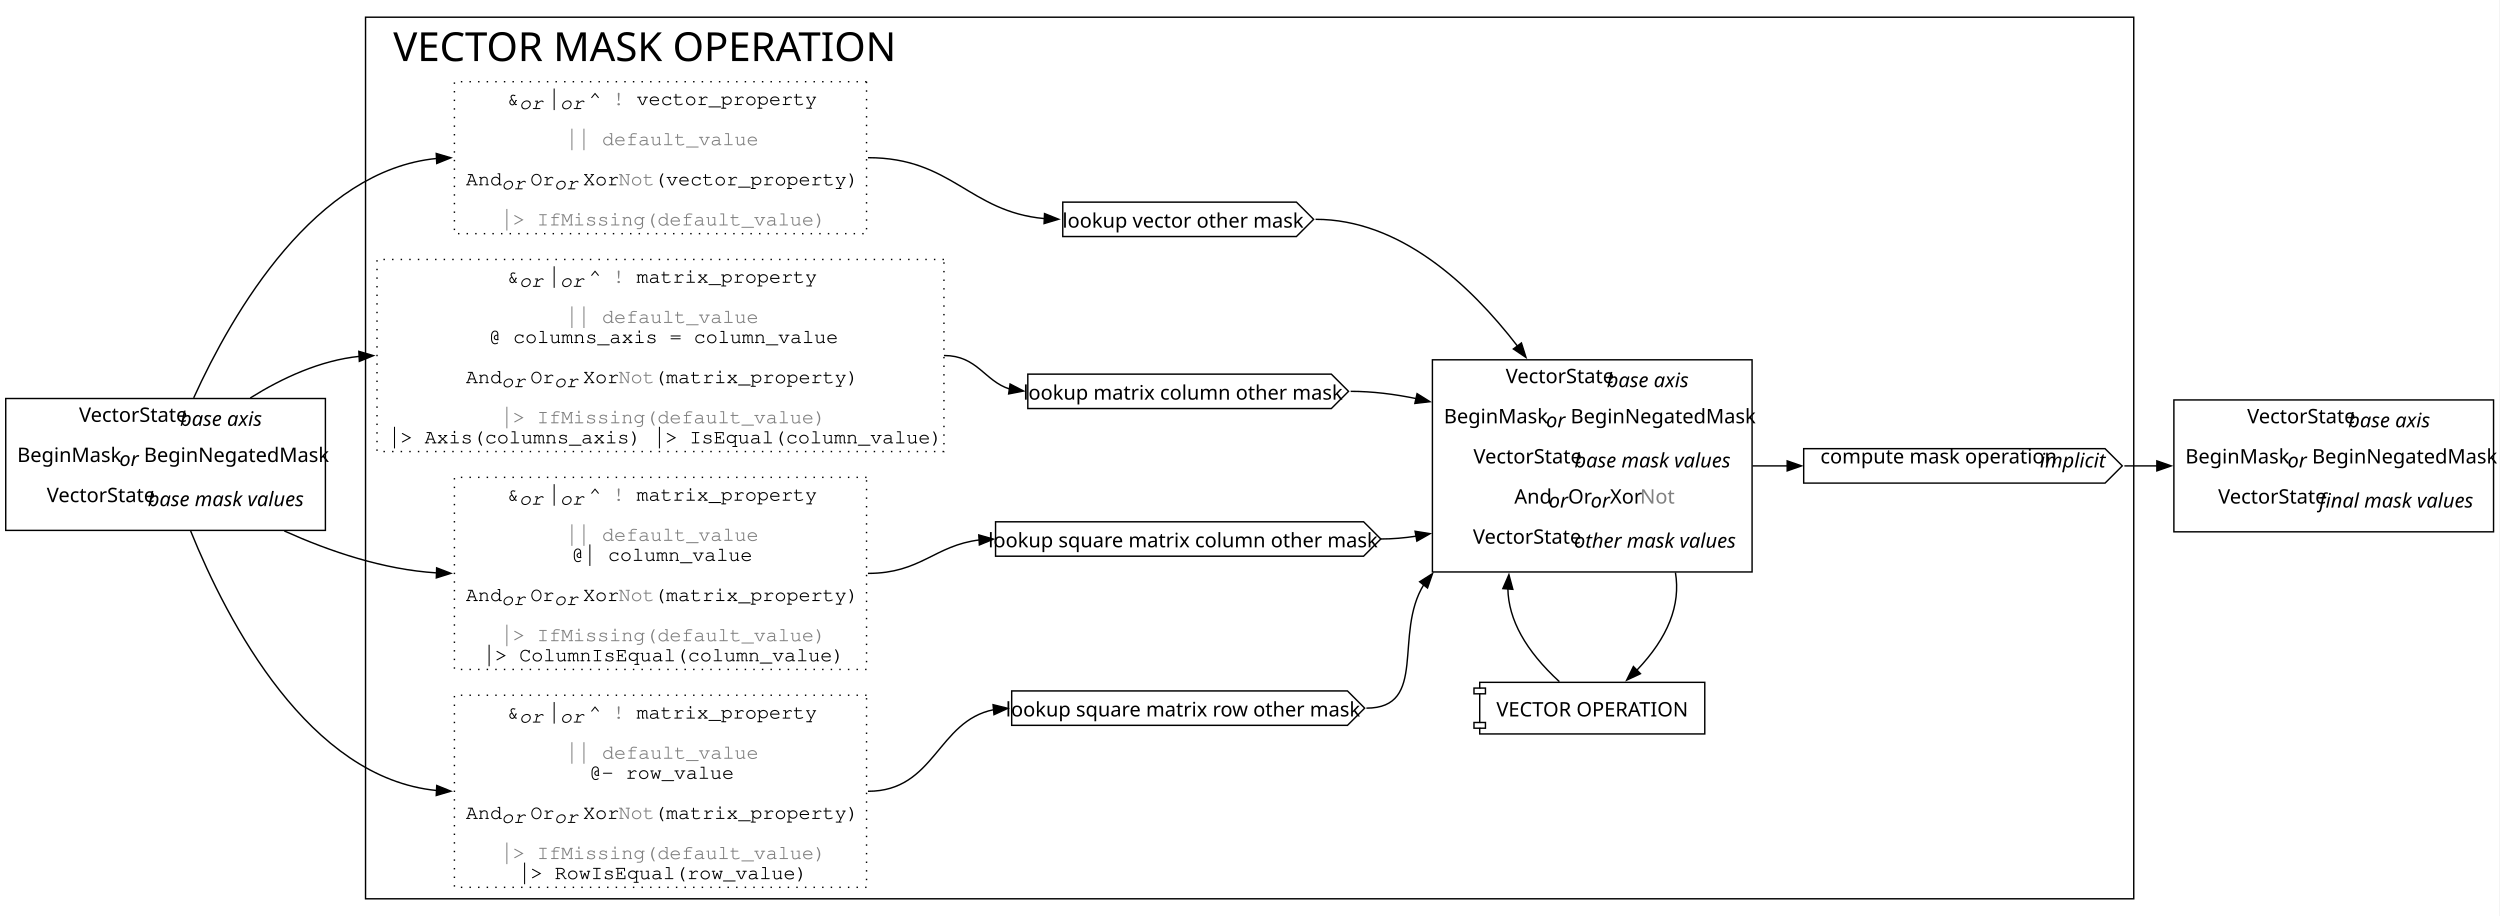
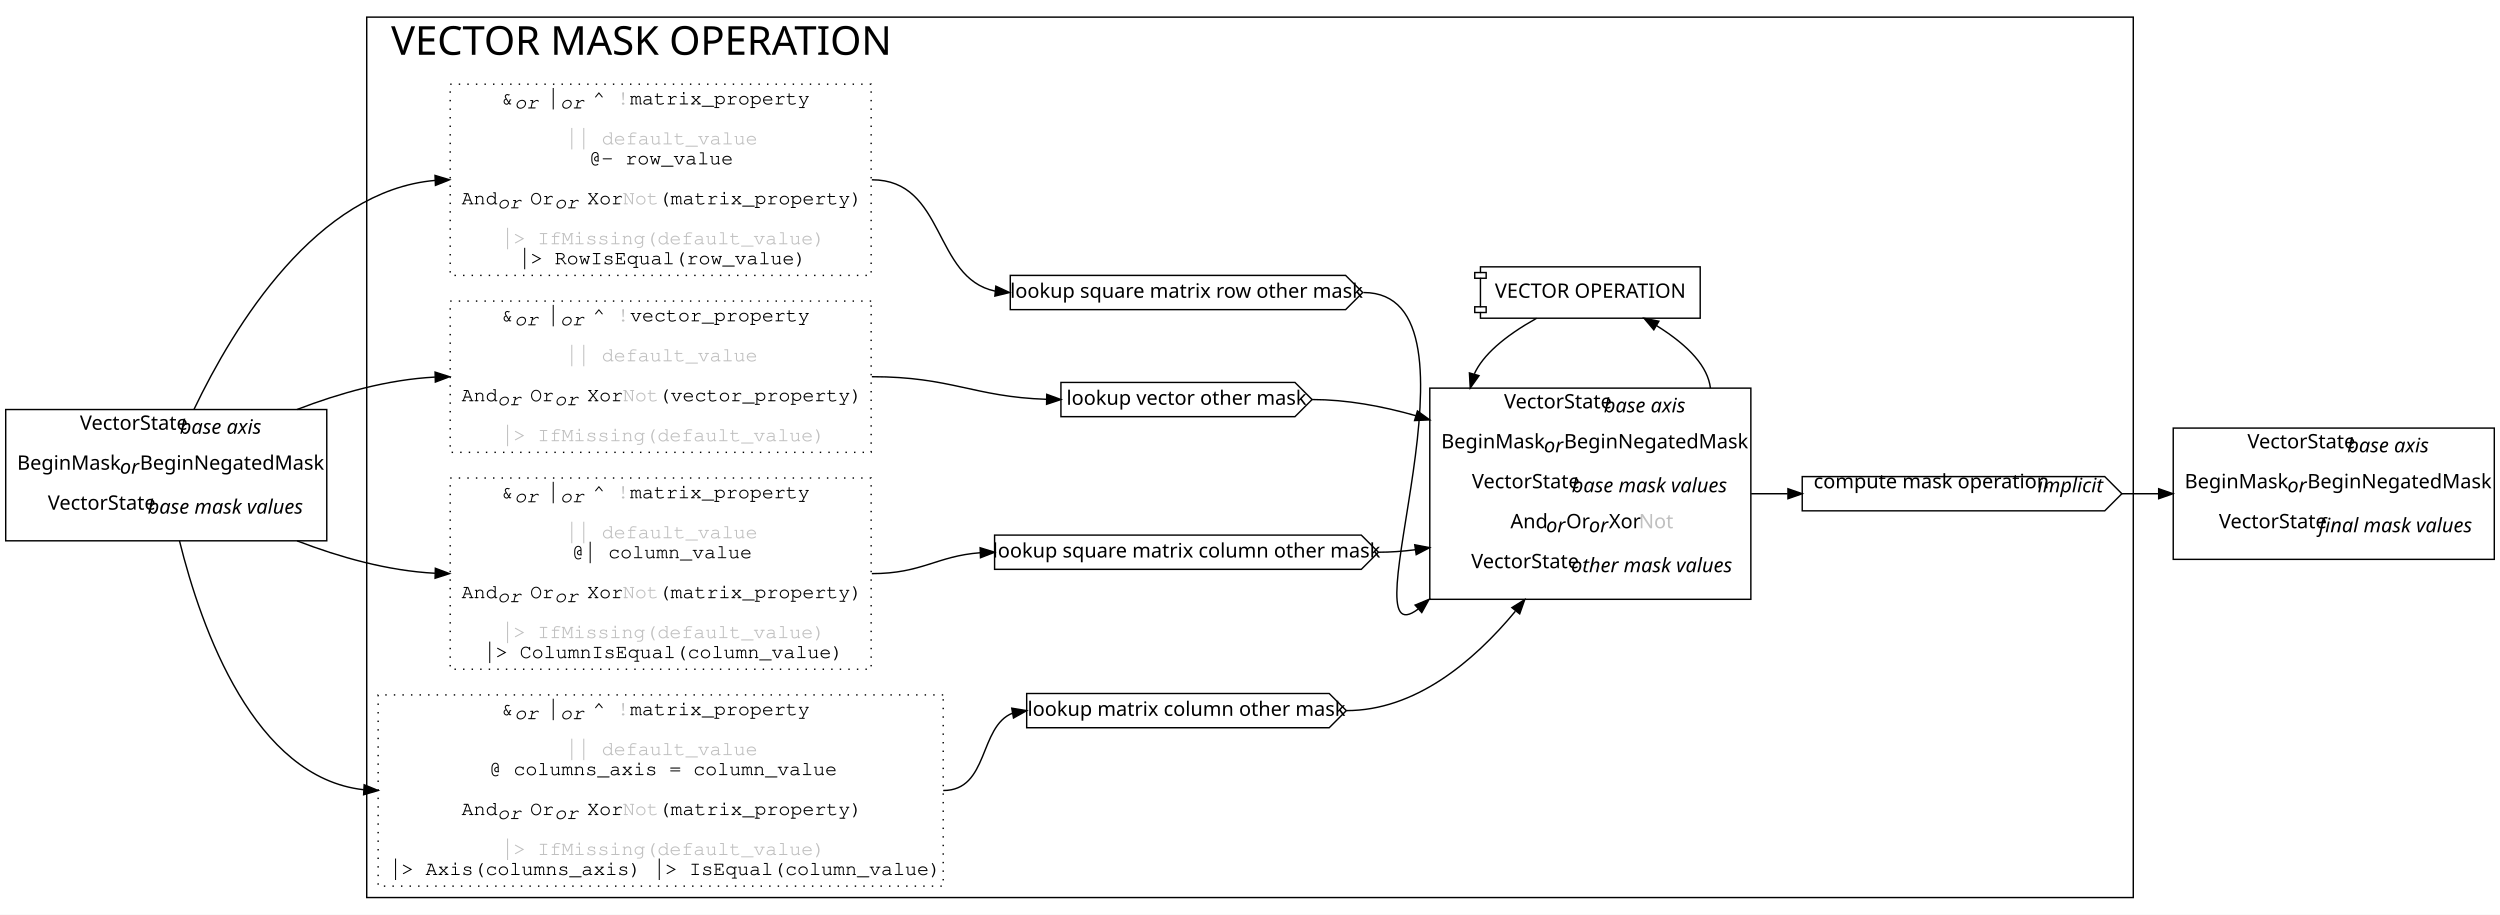
- <svg xmlns="http://www.w3.org/2000/svg" xmlns:xlink="http://www.w3.org/1999/xlink" width="1744pt" height="639pt" viewBox="0.00 0.00 1744.00 639.00">
-   <g id="graph0" class="graph" transform="scale(1 1) rotate(0) translate(4 635)">
-     <polygon fill="white" stroke="none" points="-4,4 -4,-635 1739.5,-635 1739.5,4 -4,4" />
+ <svg xmlns="http://www.w3.org/2000/svg" xmlns:xlink="http://www.w3.org/1999/xlink" width="1752pt" height="641pt" viewBox="0.00 0.00 1752.00 641.00">
+   <g id="graph0" class="graph" transform="scale(1 1) rotate(0) translate(4 637)">
+     <polygon fill="#ffffff" stroke="transparent" points="-4,4 -4,-637 1748,-637 1748,4 -4,4" />
    <g id="clust1" class="cluster">
-       <polygon fill="none" stroke="black" points="251,-8 251,-623 1484.5,-623 1484.5,-8 251,-8" />
-       <text xml:space="preserve" text-anchor="middle" x="445.75" y="-592.4" font-family="Sans-Serif" font-size="28.00">VECTOR MASK OPERATION</text>
+       <polygon fill="none" stroke="#000000" points="253,-8 253,-625 1491,-625 1491,-8 253,-8" />
+       <text text-anchor="middle" x="445.5" y="-598.6" font-family="Sans-Serif" font-size="28.00" fill="#000000">VECTOR MASK OPERATION</text>
    </g>
    <g id="node1" class="node">
-       <polygon fill="none" stroke="black" points="223,-357 0,-357 0,-265 223,-265 223,-357" />
-       <text xml:space="preserve" text-anchor="start" x="51.12" y="-340.7" font-family="Sans-Serif" font-size="14.00">VectorState</text>
-       <text xml:space="preserve" text-anchor="start" x="121.62" y="-340.7" font-family="Sans-Serif" font-style="italic" baseline-shift="sub" font-size="14.00">base axis</text>
-       <text xml:space="preserve" text-anchor="start" x="109.62" y="-326.7" font-family="Sans-Serif" font-size="14.00"> </text>
-       <text xml:space="preserve" text-anchor="start" x="8" y="-312.7" font-family="Sans-Serif" font-size="14.00">BeginMask </text>
-       <text xml:space="preserve" text-anchor="start" x="79.25" y="-312.7" font-family="Sans-Serif" font-style="italic" baseline-shift="sub" font-size="14.00">or </text>
-       <text xml:space="preserve" text-anchor="start" x="92.75" y="-312.7" font-family="Sans-Serif" font-size="14.00"> BeginNegatedMask</text>
-       <text xml:space="preserve" text-anchor="start" x="109.62" y="-298.7" font-family="Sans-Serif" font-size="14.00"> </text>
-       <text xml:space="preserve" text-anchor="start" x="28.62" y="-284.7" font-family="Sans-Serif" font-size="14.00">VectorState</text>
-       <text xml:space="preserve" text-anchor="start" x="99.12" y="-284.7" font-family="Sans-Serif" font-style="italic" baseline-shift="sub" font-size="14.00">base mask values</text>
-       <text xml:space="preserve" text-anchor="start" x="109.62" y="-270.7" font-family="Sans-Serif" font-size="14.00"> </text>
+       <polygon fill="none" stroke="#000000" points="225,-350 0,-350 0,-258 225,-258 225,-350" />
+       <text text-anchor="start" x="52" y="-335.8" font-family="Sans-Serif" font-size="14.00" fill="#000000">VectorState</text>
+       <text text-anchor="start" x="122" y="-335.8" font-family="Sans-Serif" font-style="italic" baseline-shift="sub" font-size="14.00" fill="#000000">base axis</text>
+       <text text-anchor="start" x="110.5" y="-321.8" font-family="Sans-Serif" font-size="14.00" fill="#000000"> </text>
+       <text text-anchor="start" x="8" y="-307.8" font-family="Sans-Serif" font-size="14.00" fill="#000000">BeginMask </text>
+       <text text-anchor="start" x="80" y="-307.8" font-family="Sans-Serif" font-style="italic" baseline-shift="sub" font-size="14.00" fill="#000000">or </text>
+       <text text-anchor="start" x="94" y="-307.8" font-family="Sans-Serif" font-size="14.00" fill="#000000"> BeginNegatedMask</text>
+       <text text-anchor="start" x="110.5" y="-293.8" font-family="Sans-Serif" font-size="14.00" fill="#000000"> </text>
+       <text text-anchor="start" x="29.5" y="-279.8" font-family="Sans-Serif" font-size="14.00" fill="#000000">VectorState</text>
+       <text text-anchor="start" x="99.5" y="-279.8" font-family="Sans-Serif" font-style="italic" baseline-shift="sub" font-size="14.00" fill="#000000">base mask values</text>
+       <text text-anchor="start" x="110.5" y="-265.8" font-family="Sans-Serif" font-size="14.00" fill="#000000"> </text>
    </g>
    <g id="node4" class="node">
-       <polygon fill="none" stroke="black" stroke-dasharray="1,5" points="600.5,-150 313,-150 313,-16 600.5,-16 600.5,-150" />
-       <text xml:space="preserve" text-anchor="start" x="349.88" y="-133.7" font-family="Courier,monospace" font-size="14.00">&amp;</text>
-       <text xml:space="preserve" text-anchor="start" x="358.12" y="-133.7" font-family="Courier,monospace" font-style="italic" baseline-shift="sub" font-size="14.00">or </text>
-       <text xml:space="preserve" text-anchor="start" x="378.38" y="-133.7" font-family="Courier,monospace" font-size="14.00">|</text>
-       <text xml:space="preserve" text-anchor="start" x="386.62" y="-133.7" font-family="Courier,monospace" font-style="italic" baseline-shift="sub" font-size="14.00">or </text>
-       <text xml:space="preserve" text-anchor="start" x="406.88" y="-133.7" font-family="Courier,monospace" font-size="14.00">^ </text>
-       <text xml:space="preserve" text-anchor="start" x="423.38" y="-133.7" font-family="Courier,monospace" font-size="14.00" fill="gray">!</text>
-       <text xml:space="preserve" text-anchor="start" x="431.62" y="-133.7" font-family="Courier,monospace" font-size="14.00"> matrix_property</text>
-       <text xml:space="preserve" text-anchor="start" x="452.62" y="-119.7" font-family="Courier,monospace" font-size="14.00"> </text>
-       <text xml:space="preserve" text-anchor="start" x="390.75" y="-105.7" font-family="Courier,monospace" font-size="14.00" fill="gray">|| default_value</text>
-       <text xml:space="preserve" text-anchor="start" x="407.25" y="-91.7" font-family="Courier,monospace" font-size="14.00">@- row_value</text>
-       <text xml:space="preserve" text-anchor="start" x="452.62" y="-77.7" font-family="Courier,monospace" font-size="14.00"> </text>
-       <text xml:space="preserve" text-anchor="start" x="321" y="-63.7" font-family="Courier,monospace" font-size="14.00">And</text>
-       <text xml:space="preserve" text-anchor="start" x="345.75" y="-63.7" font-family="Courier,monospace" font-style="italic" baseline-shift="sub" font-size="14.00">or </text>
-       <text xml:space="preserve" text-anchor="start" x="366" y="-63.7" font-family="Courier,monospace" font-size="14.00">Or</text>
-       <text xml:space="preserve" text-anchor="start" x="382.5" y="-63.7" font-family="Courier,monospace" font-style="italic" baseline-shift="sub" font-size="14.00">or </text>
-       <text xml:space="preserve" text-anchor="start" x="402.75" y="-63.7" font-family="Courier,monospace" font-size="14.00">Xor</text>
-       <text xml:space="preserve" text-anchor="start" x="427.5" y="-63.7" font-family="Courier,monospace" font-size="14.00" fill="gray">Not</text>
-       <text xml:space="preserve" text-anchor="start" x="452.25" y="-63.7" font-family="Courier,monospace" font-size="14.00">(matrix_property)</text>
-       <text xml:space="preserve" text-anchor="start" x="452.62" y="-49.7" font-family="Courier,monospace" font-size="14.00"> </text>
-       <text xml:space="preserve" text-anchor="start" x="345.38" y="-35.7" font-family="Courier,monospace" font-size="14.00" fill="gray">|&gt; IfMissing(default_value)</text>
-       <text xml:space="preserve" text-anchor="start" x="357.75" y="-21.7" font-family="Courier,monospace" font-size="14.00">|&gt; RowIsEqual(row_value)</text>
+       <polygon fill="none" stroke="#000000" stroke-dasharray="1,5" points="606.5,-578 311.5,-578 311.5,-444 606.5,-444 606.5,-578" />
+       <text text-anchor="start" x="347.5" y="-563.8" font-family="Courier,monospace" font-size="14.00" fill="#000000">&amp;</text>
+       <text text-anchor="start" x="356.5" y="-563.8" font-family="Courier,monospace" font-style="italic" baseline-shift="sub" font-size="14.00" fill="#000000">or </text>
+       <text text-anchor="start" x="379.5" y="-563.8" font-family="Courier,monospace" font-size="14.00" fill="#000000">|</text>
+       <text text-anchor="start" x="388.5" y="-563.8" font-family="Courier,monospace" font-style="italic" baseline-shift="sub" font-size="14.00" fill="#000000">or </text>
+       <text text-anchor="start" x="411.5" y="-563.8" font-family="Courier,monospace" font-size="14.00" fill="#000000">^ </text>
+       <text text-anchor="start" x="428.5" y="-563.8" font-family="Courier,monospace" font-size="14.00" fill="#c0c0c0">!</text>
+       <text text-anchor="start" x="437.5" y="-563.8" font-family="Courier,monospace" font-size="14.00" fill="#000000"> matrix_property</text>
+       <text text-anchor="start" x="454.5" y="-549.8" font-family="Courier,monospace" font-size="14.00" fill="#000000"> </text>
+       <text text-anchor="start" x="392.5" y="-535.8" font-family="Courier,monospace" font-size="14.00" fill="#c0c0c0">|| default_value</text>
+       <text text-anchor="start" x="409" y="-521.8" font-family="Courier,monospace" font-size="14.00" fill="#000000">@- row_value</text>
+       <text text-anchor="start" x="454.5" y="-507.8" font-family="Courier,monospace" font-size="14.00" fill="#000000"> </text>
+       <text text-anchor="start" x="319.5" y="-493.8" font-family="Courier,monospace" font-size="14.00" fill="#000000">And</text>
+       <text text-anchor="start" x="344.5" y="-493.8" font-family="Courier,monospace" font-style="italic" baseline-shift="sub" font-size="14.00" fill="#000000">or </text>
+       <text text-anchor="start" x="367.5" y="-493.8" font-family="Courier,monospace" font-size="14.00" fill="#000000">Or</text>
+       <text text-anchor="start" x="384.5" y="-493.8" font-family="Courier,monospace" font-style="italic" baseline-shift="sub" font-size="14.00" fill="#000000">or </text>
+       <text text-anchor="start" x="407.5" y="-493.8" font-family="Courier,monospace" font-size="14.00" fill="#000000">Xor</text>
+       <text text-anchor="start" x="432.5" y="-493.8" font-family="Courier,monospace" font-size="14.00" fill="#c0c0c0">Not</text>
+       <text text-anchor="start" x="457.5" y="-493.8" font-family="Courier,monospace" font-size="14.00" fill="#000000">(matrix_property)</text>
+       <text text-anchor="start" x="454.5" y="-479.8" font-family="Courier,monospace" font-size="14.00" fill="#000000"> </text>
+       <text text-anchor="start" x="347.5" y="-465.8" font-family="Courier,monospace" font-size="14.00" fill="#c0c0c0">|&gt; IfMissing(default_value)</text>
+       <text text-anchor="start" x="359.5" y="-451.8" font-family="Courier,monospace" font-size="14.00" fill="#000000">|&gt; RowIsEqual(row_value)</text>
    </g>
    <g id="edge13" class="edge">
-       <path fill="none" stroke="black" d="M128.99,-264.59C154.91,-200.59 211.62,-92.13 300.69,-83.54" />
-       <polygon fill="black" stroke="black" points="300.67,-87.05 310.49,-83.07 300.33,-80.06 300.67,-87.05" />
+       <path fill="none" stroke="#000000" d="M131.994,-350.197C160.086,-408.881 217.874,-503.455 301.007,-510.573" />
+       <polygon fill="#000000" stroke="#000000" points="300.86,-514.07 311,-511 301.158,-507.077 300.86,-514.07" />
    </g>
    <g id="node6" class="node">
-       <polygon fill="none" stroke="black" stroke-dasharray="1,5" points="600.5,-302 313,-302 313,-168 600.5,-168 600.5,-302" />
-       <text xml:space="preserve" text-anchor="start" x="349.88" y="-285.7" font-family="Courier,monospace" font-size="14.00">&amp;</text>
-       <text xml:space="preserve" text-anchor="start" x="358.12" y="-285.7" font-family="Courier,monospace" font-style="italic" baseline-shift="sub" font-size="14.00">or </text>
-       <text xml:space="preserve" text-anchor="start" x="378.38" y="-285.7" font-family="Courier,monospace" font-size="14.00">|</text>
-       <text xml:space="preserve" text-anchor="start" x="386.62" y="-285.7" font-family="Courier,monospace" font-style="italic" baseline-shift="sub" font-size="14.00">or </text>
-       <text xml:space="preserve" text-anchor="start" x="406.88" y="-285.7" font-family="Courier,monospace" font-size="14.00">^ </text>
-       <text xml:space="preserve" text-anchor="start" x="423.38" y="-285.7" font-family="Courier,monospace" font-size="14.00" fill="gray">!</text>
-       <text xml:space="preserve" text-anchor="start" x="431.62" y="-285.7" font-family="Courier,monospace" font-size="14.00"> matrix_property</text>
-       <text xml:space="preserve" text-anchor="start" x="452.62" y="-271.7" font-family="Courier,monospace" font-size="14.00"> </text>
-       <text xml:space="preserve" text-anchor="start" x="390.75" y="-257.7" font-family="Courier,monospace" font-size="14.00" fill="gray">|| default_value</text>
-       <text xml:space="preserve" text-anchor="start" x="394.88" y="-243.7" font-family="Courier,monospace" font-size="14.00">@| column_value</text>
-       <text xml:space="preserve" text-anchor="start" x="452.62" y="-229.7" font-family="Courier,monospace" font-size="14.00"> </text>
-       <text xml:space="preserve" text-anchor="start" x="321" y="-215.7" font-family="Courier,monospace" font-size="14.00">And</text>
-       <text xml:space="preserve" text-anchor="start" x="345.75" y="-215.7" font-family="Courier,monospace" font-style="italic" baseline-shift="sub" font-size="14.00">or </text>
-       <text xml:space="preserve" text-anchor="start" x="366" y="-215.7" font-family="Courier,monospace" font-size="14.00">Or</text>
-       <text xml:space="preserve" text-anchor="start" x="382.5" y="-215.7" font-family="Courier,monospace" font-style="italic" baseline-shift="sub" font-size="14.00">or </text>
-       <text xml:space="preserve" text-anchor="start" x="402.75" y="-215.7" font-family="Courier,monospace" font-size="14.00">Xor</text>
-       <text xml:space="preserve" text-anchor="start" x="427.5" y="-215.7" font-family="Courier,monospace" font-size="14.00" fill="gray">Not</text>
-       <text xml:space="preserve" text-anchor="start" x="452.25" y="-215.7" font-family="Courier,monospace" font-size="14.00">(matrix_property)</text>
-       <text xml:space="preserve" text-anchor="start" x="452.62" y="-201.7" font-family="Courier,monospace" font-size="14.00"> </text>
-       <text xml:space="preserve" text-anchor="start" x="345.38" y="-187.7" font-family="Courier,monospace" font-size="14.00" fill="gray">|&gt; IfMissing(default_value)</text>
-       <text xml:space="preserve" text-anchor="start" x="333" y="-173.7" font-family="Courier,monospace" font-size="14.00">|&gt; ColumnIsEqual(column_value)</text>
+       <polygon fill="none" stroke="#000000" stroke-dasharray="1,5" points="606.5,-302 311.5,-302 311.5,-168 606.5,-168 606.5,-302" />
+       <text text-anchor="start" x="347.5" y="-287.8" font-family="Courier,monospace" font-size="14.00" fill="#000000">&amp;</text>
+       <text text-anchor="start" x="356.5" y="-287.8" font-family="Courier,monospace" font-style="italic" baseline-shift="sub" font-size="14.00" fill="#000000">or </text>
+       <text text-anchor="start" x="379.5" y="-287.8" font-family="Courier,monospace" font-size="14.00" fill="#000000">|</text>
+       <text text-anchor="start" x="388.5" y="-287.8" font-family="Courier,monospace" font-style="italic" baseline-shift="sub" font-size="14.00" fill="#000000">or </text>
+       <text text-anchor="start" x="411.5" y="-287.8" font-family="Courier,monospace" font-size="14.00" fill="#000000">^ </text>
+       <text text-anchor="start" x="428.5" y="-287.8" font-family="Courier,monospace" font-size="14.00" fill="#c0c0c0">!</text>
+       <text text-anchor="start" x="437.5" y="-287.8" font-family="Courier,monospace" font-size="14.00" fill="#000000"> matrix_property</text>
+       <text text-anchor="start" x="454.5" y="-273.8" font-family="Courier,monospace" font-size="14.00" fill="#000000"> </text>
+       <text text-anchor="start" x="392.5" y="-259.8" font-family="Courier,monospace" font-size="14.00" fill="#c0c0c0">|| default_value</text>
+       <text text-anchor="start" x="397" y="-245.8" font-family="Courier,monospace" font-size="14.00" fill="#000000">@| column_value</text>
+       <text text-anchor="start" x="454.5" y="-231.8" font-family="Courier,monospace" font-size="14.00" fill="#000000"> </text>
+       <text text-anchor="start" x="319.5" y="-217.8" font-family="Courier,monospace" font-size="14.00" fill="#000000">And</text>
+       <text text-anchor="start" x="344.5" y="-217.8" font-family="Courier,monospace" font-style="italic" baseline-shift="sub" font-size="14.00" fill="#000000">or </text>
+       <text text-anchor="start" x="367.5" y="-217.8" font-family="Courier,monospace" font-size="14.00" fill="#000000">Or</text>
+       <text text-anchor="start" x="384.5" y="-217.8" font-family="Courier,monospace" font-style="italic" baseline-shift="sub" font-size="14.00" fill="#000000">or </text>
+       <text text-anchor="start" x="407.5" y="-217.8" font-family="Courier,monospace" font-size="14.00" fill="#000000">Xor</text>
+       <text text-anchor="start" x="432.5" y="-217.8" font-family="Courier,monospace" font-size="14.00" fill="#c0c0c0">Not</text>
+       <text text-anchor="start" x="457.5" y="-217.8" font-family="Courier,monospace" font-size="14.00" fill="#000000">(matrix_property)</text>
+       <text text-anchor="start" x="454.5" y="-203.8" font-family="Courier,monospace" font-size="14.00" fill="#000000"> </text>
+       <text text-anchor="start" x="347.5" y="-189.8" font-family="Courier,monospace" font-size="14.00" fill="#c0c0c0">|&gt; IfMissing(default_value)</text>
+       <text text-anchor="start" x="335" y="-175.8" font-family="Courier,monospace" font-size="14.00" fill="#000000">|&gt; ColumnIsEqual(column_value)</text>
    </g>
    <g id="edge14" class="edge">
-       <path fill="none" stroke="black" d="M194.33,-264.6C226.15,-250.26 263.76,-237.6 300.6,-235.35" />
-       <polygon fill="black" stroke="black" points="300.6,-238.86 310.49,-235.05 300.38,-231.86 300.6,-238.86" />
+       <path fill="none" stroke="#000000" d="M204.147,-257.976C233.93,-246.506 267.824,-236.955 300.801,-235.266" />
+       <polygon fill="#000000" stroke="#000000" points="301.094,-238.759 311,-235 300.912,-231.762 301.094,-238.759" />
    </g>
    <g id="node8" class="node">
-       <polygon fill="none" stroke="black" stroke-dasharray="1,5" points="654.5,-454 259,-454 259,-320 654.5,-320 654.5,-454" />
-       <text xml:space="preserve" text-anchor="start" x="349.88" y="-437.7" font-family="Courier,monospace" font-size="14.00">&amp;</text>
-       <text xml:space="preserve" text-anchor="start" x="358.12" y="-437.7" font-family="Courier,monospace" font-style="italic" baseline-shift="sub" font-size="14.00">or </text>
-       <text xml:space="preserve" text-anchor="start" x="378.38" y="-437.7" font-family="Courier,monospace" font-size="14.00">|</text>
-       <text xml:space="preserve" text-anchor="start" x="386.62" y="-437.7" font-family="Courier,monospace" font-style="italic" baseline-shift="sub" font-size="14.00">or </text>
-       <text xml:space="preserve" text-anchor="start" x="406.88" y="-437.7" font-family="Courier,monospace" font-size="14.00">^ </text>
-       <text xml:space="preserve" text-anchor="start" x="423.38" y="-437.7" font-family="Courier,monospace" font-size="14.00" fill="gray">!</text>
-       <text xml:space="preserve" text-anchor="start" x="431.62" y="-437.7" font-family="Courier,monospace" font-size="14.00"> matrix_property</text>
-       <text xml:space="preserve" text-anchor="start" x="452.62" y="-423.7" font-family="Courier,monospace" font-size="14.00"> </text>
-       <text xml:space="preserve" text-anchor="start" x="390.75" y="-409.7" font-family="Courier,monospace" font-size="14.00" fill="gray">|| default_value</text>
-       <text xml:space="preserve" text-anchor="start" x="337.12" y="-395.7" font-family="Courier,monospace" font-size="14.00">@ columns_axis = column_value</text>
-       <text xml:space="preserve" text-anchor="start" x="452.62" y="-381.7" font-family="Courier,monospace" font-size="14.00"> </text>
-       <text xml:space="preserve" text-anchor="start" x="321" y="-367.7" font-family="Courier,monospace" font-size="14.00">And</text>
-       <text xml:space="preserve" text-anchor="start" x="345.75" y="-367.7" font-family="Courier,monospace" font-style="italic" baseline-shift="sub" font-size="14.00">or </text>
-       <text xml:space="preserve" text-anchor="start" x="366" y="-367.7" font-family="Courier,monospace" font-size="14.00">Or</text>
-       <text xml:space="preserve" text-anchor="start" x="382.5" y="-367.7" font-family="Courier,monospace" font-style="italic" baseline-shift="sub" font-size="14.00">or </text>
-       <text xml:space="preserve" text-anchor="start" x="402.75" y="-367.7" font-family="Courier,monospace" font-size="14.00">Xor</text>
-       <text xml:space="preserve" text-anchor="start" x="427.5" y="-367.7" font-family="Courier,monospace" font-size="14.00" fill="gray">Not</text>
-       <text xml:space="preserve" text-anchor="start" x="452.25" y="-367.7" font-family="Courier,monospace" font-size="14.00">(matrix_property)</text>
-       <text xml:space="preserve" text-anchor="start" x="452.62" y="-353.7" font-family="Courier,monospace" font-size="14.00"> </text>
-       <text xml:space="preserve" text-anchor="start" x="345.38" y="-339.7" font-family="Courier,monospace" font-size="14.00" fill="gray">|&gt; IfMissing(default_value)</text>
-       <text xml:space="preserve" text-anchor="start" x="267" y="-325.7" font-family="Courier,monospace" font-size="14.00">|&gt; Axis(columns_axis) |&gt; IsEqual(column_value)</text>
+       <polygon fill="none" stroke="#000000" stroke-dasharray="1,5" points="657,-150 261,-150 261,-16 657,-16 657,-150" />
+       <text text-anchor="start" x="347.5" y="-135.8" font-family="Courier,monospace" font-size="14.00" fill="#000000">&amp;</text>
+       <text text-anchor="start" x="356.5" y="-135.8" font-family="Courier,monospace" font-style="italic" baseline-shift="sub" font-size="14.00" fill="#000000">or </text>
+       <text text-anchor="start" x="379.5" y="-135.8" font-family="Courier,monospace" font-size="14.00" fill="#000000">|</text>
+       <text text-anchor="start" x="388.5" y="-135.8" font-family="Courier,monospace" font-style="italic" baseline-shift="sub" font-size="14.00" fill="#000000">or </text>
+       <text text-anchor="start" x="411.5" y="-135.8" font-family="Courier,monospace" font-size="14.00" fill="#000000">^ </text>
+       <text text-anchor="start" x="428.5" y="-135.8" font-family="Courier,monospace" font-size="14.00" fill="#c0c0c0">!</text>
+       <text text-anchor="start" x="437.5" y="-135.8" font-family="Courier,monospace" font-size="14.00" fill="#000000"> matrix_property</text>
+       <text text-anchor="start" x="454.5" y="-121.8" font-family="Courier,monospace" font-size="14.00" fill="#000000"> </text>
+       <text text-anchor="start" x="392.5" y="-107.8" font-family="Courier,monospace" font-size="14.00" fill="#c0c0c0">|| default_value</text>
+       <text text-anchor="start" x="339" y="-93.8" font-family="Courier,monospace" font-size="14.00" fill="#000000">@ columns_axis = column_value</text>
+       <text text-anchor="start" x="454.5" y="-79.8" font-family="Courier,monospace" font-size="14.00" fill="#000000"> </text>
+       <text text-anchor="start" x="319.5" y="-65.8" font-family="Courier,monospace" font-size="14.00" fill="#000000">And</text>
+       <text text-anchor="start" x="344.5" y="-65.8" font-family="Courier,monospace" font-style="italic" baseline-shift="sub" font-size="14.00" fill="#000000">or </text>
+       <text text-anchor="start" x="367.5" y="-65.8" font-family="Courier,monospace" font-size="14.00" fill="#000000">Or</text>
+       <text text-anchor="start" x="384.5" y="-65.8" font-family="Courier,monospace" font-style="italic" baseline-shift="sub" font-size="14.00" fill="#000000">or </text>
+       <text text-anchor="start" x="407.5" y="-65.8" font-family="Courier,monospace" font-size="14.00" fill="#000000">Xor</text>
+       <text text-anchor="start" x="432.5" y="-65.8" font-family="Courier,monospace" font-size="14.00" fill="#c0c0c0">Not</text>
+       <text text-anchor="start" x="457.5" y="-65.8" font-family="Courier,monospace" font-size="14.00" fill="#000000">(matrix_property)</text>
+       <text text-anchor="start" x="454.5" y="-51.8" font-family="Courier,monospace" font-size="14.00" fill="#000000"> </text>
+       <text text-anchor="start" x="347.5" y="-37.8" font-family="Courier,monospace" font-size="14.00" fill="#c0c0c0">|&gt; IfMissing(default_value)</text>
+       <text text-anchor="start" x="269" y="-23.8" font-family="Courier,monospace" font-size="14.00" fill="#000000">|&gt; Axis(columns_axis) |&gt; IsEqual(column_value)</text>
    </g>
    <g id="edge15" class="edge">
-       <path fill="none" stroke="black" d="M170.6,-357.4C192.88,-371.31 219.51,-383.63 246.73,-386.41" />
-       <polygon fill="black" stroke="black" points="246.32,-389.9 256.49,-386.92 246.68,-382.91 246.32,-389.9" />
+       <path fill="none" stroke="#000000" d="M121.792,-257.94C137.192,-195.828 174.239,-91.961 250.94,-83.545" />
+       <polygon fill="#000000" stroke="#000000" points="251.204,-87.036 261,-83 250.825,-80.046 251.204,-87.036" />
    </g>
    <g id="node10" class="node">
-       <polygon fill="none" stroke="black" stroke-dasharray="1,5" points="600.5,-578 313,-578 313,-472 600.5,-472 600.5,-578" />
-       <text xml:space="preserve" text-anchor="start" x="349.88" y="-561.7" font-family="Courier,monospace" font-size="14.00">&amp;</text>
-       <text xml:space="preserve" text-anchor="start" x="358.12" y="-561.7" font-family="Courier,monospace" font-style="italic" baseline-shift="sub" font-size="14.00">or </text>
-       <text xml:space="preserve" text-anchor="start" x="378.38" y="-561.7" font-family="Courier,monospace" font-size="14.00">|</text>
-       <text xml:space="preserve" text-anchor="start" x="386.62" y="-561.7" font-family="Courier,monospace" font-style="italic" baseline-shift="sub" font-size="14.00">or </text>
-       <text xml:space="preserve" text-anchor="start" x="406.88" y="-561.7" font-family="Courier,monospace" font-size="14.00">^ </text>
-       <text xml:space="preserve" text-anchor="start" x="423.38" y="-561.7" font-family="Courier,monospace" font-size="14.00" fill="gray">!</text>
-       <text xml:space="preserve" text-anchor="start" x="431.62" y="-561.7" font-family="Courier,monospace" font-size="14.00"> vector_property</text>
-       <text xml:space="preserve" text-anchor="start" x="452.62" y="-547.7" font-family="Courier,monospace" font-size="14.00"> </text>
-       <text xml:space="preserve" text-anchor="start" x="390.75" y="-533.7" font-family="Courier,monospace" font-size="14.00" fill="gray">|| default_value</text>
-       <text xml:space="preserve" text-anchor="start" x="452.62" y="-519.7" font-family="Courier,monospace" font-size="14.00"> </text>
-       <text xml:space="preserve" text-anchor="start" x="321" y="-505.7" font-family="Courier,monospace" font-size="14.00">And</text>
-       <text xml:space="preserve" text-anchor="start" x="345.75" y="-505.7" font-family="Courier,monospace" font-style="italic" baseline-shift="sub" font-size="14.00">or </text>
-       <text xml:space="preserve" text-anchor="start" x="366" y="-505.7" font-family="Courier,monospace" font-size="14.00">Or</text>
-       <text xml:space="preserve" text-anchor="start" x="382.5" y="-505.7" font-family="Courier,monospace" font-style="italic" baseline-shift="sub" font-size="14.00">or </text>
-       <text xml:space="preserve" text-anchor="start" x="402.75" y="-505.7" font-family="Courier,monospace" font-size="14.00">Xor</text>
-       <text xml:space="preserve" text-anchor="start" x="427.5" y="-505.7" font-family="Courier,monospace" font-size="14.00" fill="gray">Not</text>
-       <text xml:space="preserve" text-anchor="start" x="452.25" y="-505.7" font-family="Courier,monospace" font-size="14.00">(vector_property)</text>
-       <text xml:space="preserve" text-anchor="start" x="452.62" y="-491.7" font-family="Courier,monospace" font-size="14.00"> </text>
-       <text xml:space="preserve" text-anchor="start" x="345.38" y="-477.7" font-family="Courier,monospace" font-size="14.00" fill="gray">|&gt; IfMissing(default_value)</text>
+       <polygon fill="none" stroke="#000000" stroke-dasharray="1,5" points="606.5,-426 311.5,-426 311.5,-320 606.5,-320 606.5,-426" />
+       <text text-anchor="start" x="347.5" y="-411.8" font-family="Courier,monospace" font-size="14.00" fill="#000000">&amp;</text>
+       <text text-anchor="start" x="356.5" y="-411.8" font-family="Courier,monospace" font-style="italic" baseline-shift="sub" font-size="14.00" fill="#000000">or </text>
+       <text text-anchor="start" x="379.5" y="-411.8" font-family="Courier,monospace" font-size="14.00" fill="#000000">|</text>
+       <text text-anchor="start" x="388.5" y="-411.8" font-family="Courier,monospace" font-style="italic" baseline-shift="sub" font-size="14.00" fill="#000000">or </text>
+       <text text-anchor="start" x="411.5" y="-411.8" font-family="Courier,monospace" font-size="14.00" fill="#000000">^ </text>
+       <text text-anchor="start" x="428.5" y="-411.8" font-family="Courier,monospace" font-size="14.00" fill="#c0c0c0">!</text>
+       <text text-anchor="start" x="437.5" y="-411.8" font-family="Courier,monospace" font-size="14.00" fill="#000000"> vector_property</text>
+       <text text-anchor="start" x="454.5" y="-397.8" font-family="Courier,monospace" font-size="14.00" fill="#000000"> </text>
+       <text text-anchor="start" x="392.5" y="-383.8" font-family="Courier,monospace" font-size="14.00" fill="#c0c0c0">|| default_value</text>
+       <text text-anchor="start" x="454.5" y="-369.8" font-family="Courier,monospace" font-size="14.00" fill="#000000"> </text>
+       <text text-anchor="start" x="319.5" y="-355.8" font-family="Courier,monospace" font-size="14.00" fill="#000000">And</text>
+       <text text-anchor="start" x="344.5" y="-355.8" font-family="Courier,monospace" font-style="italic" baseline-shift="sub" font-size="14.00" fill="#000000">or </text>
+       <text text-anchor="start" x="367.5" y="-355.8" font-family="Courier,monospace" font-size="14.00" fill="#000000">Or</text>
+       <text text-anchor="start" x="384.5" y="-355.8" font-family="Courier,monospace" font-style="italic" baseline-shift="sub" font-size="14.00" fill="#000000">or </text>
+       <text text-anchor="start" x="407.5" y="-355.8" font-family="Courier,monospace" font-size="14.00" fill="#000000">Xor</text>
+       <text text-anchor="start" x="432.5" y="-355.8" font-family="Courier,monospace" font-size="14.00" fill="#c0c0c0">Not</text>
+       <text text-anchor="start" x="457.5" y="-355.8" font-family="Courier,monospace" font-size="14.00" fill="#000000">(vector_property)</text>
+       <text text-anchor="start" x="454.5" y="-341.8" font-family="Courier,monospace" font-size="14.00" fill="#000000"> </text>
+       <text text-anchor="start" x="347.5" y="-327.8" font-family="Courier,monospace" font-size="14.00" fill="#c0c0c0">|&gt; IfMissing(default_value)</text>
    </g>
    <g id="edge16" class="edge">
-       <path fill="none" stroke="black" d="M131.11,-357.43C158.57,-417.73 215.99,-516.29 300.7,-524.46" />
-       <polygon fill="black" stroke="black" points="300.33,-527.94 310.49,-524.93 300.67,-520.95 300.33,-527.94" />
+       <path fill="none" stroke="#000000" d="M204.147,-350.024C233.93,-361.494 267.824,-371.045 300.801,-372.735" />
+       <polygon fill="#000000" stroke="#000000" points="300.912,-376.238 311,-373 301.094,-369.241 300.912,-376.238" />
    </g>
    <g id="node2" class="node">
-       <polygon fill="none" stroke="black" points="1735.5,-356 1512.5,-356 1512.5,-264 1735.5,-264 1735.5,-356" />
-       <text xml:space="preserve" text-anchor="start" x="1563.62" y="-339.7" font-family="Sans-Serif" font-size="14.00">VectorState</text>
-       <text xml:space="preserve" text-anchor="start" x="1634.12" y="-339.7" font-family="Sans-Serif" font-style="italic" baseline-shift="sub" font-size="14.00">base axis</text>
-       <text xml:space="preserve" text-anchor="start" x="1622.12" y="-325.7" font-family="Sans-Serif" font-size="14.00"> </text>
-       <text xml:space="preserve" text-anchor="start" x="1520.5" y="-311.7" font-family="Sans-Serif" font-size="14.00">BeginMask </text>
-       <text xml:space="preserve" text-anchor="start" x="1591.75" y="-311.7" font-family="Sans-Serif" font-style="italic" baseline-shift="sub" font-size="14.00">or </text>
-       <text xml:space="preserve" text-anchor="start" x="1605.25" y="-311.7" font-family="Sans-Serif" font-size="14.00"> BeginNegatedMask</text>
-       <text xml:space="preserve" text-anchor="start" x="1622.12" y="-297.7" font-family="Sans-Serif" font-size="14.00"> </text>
-       <text xml:space="preserve" text-anchor="start" x="1543.38" y="-283.7" font-family="Sans-Serif" font-size="14.00">VectorState</text>
-       <text xml:space="preserve" text-anchor="start" x="1613.88" y="-283.7" font-family="Sans-Serif" font-style="italic" baseline-shift="sub" font-size="14.00">final mask values</text>
-       <text xml:space="preserve" text-anchor="start" x="1622.12" y="-269.7" font-family="Sans-Serif" font-size="14.00"> </text>
+       <polygon fill="none" stroke="#000000" points="1744,-337 1519,-337 1519,-245 1744,-245 1744,-337" />
+       <text text-anchor="start" x="1571" y="-322.8" font-family="Sans-Serif" font-size="14.00" fill="#000000">VectorState</text>
+       <text text-anchor="start" x="1641" y="-322.8" font-family="Sans-Serif" font-style="italic" baseline-shift="sub" font-size="14.00" fill="#000000">base axis</text>
+       <text text-anchor="start" x="1629.5" y="-308.8" font-family="Sans-Serif" font-size="14.00" fill="#000000"> </text>
+       <text text-anchor="start" x="1527" y="-294.8" font-family="Sans-Serif" font-size="14.00" fill="#000000">BeginMask </text>
+       <text text-anchor="start" x="1599" y="-294.8" font-family="Sans-Serif" font-style="italic" baseline-shift="sub" font-size="14.00" fill="#000000">or </text>
+       <text text-anchor="start" x="1613" y="-294.8" font-family="Sans-Serif" font-size="14.00" fill="#000000"> BeginNegatedMask</text>
+       <text text-anchor="start" x="1629.5" y="-280.8" font-family="Sans-Serif" font-size="14.00" fill="#000000"> </text>
+       <text text-anchor="start" x="1551" y="-266.8" font-family="Sans-Serif" font-size="14.00" fill="#000000">VectorState</text>
+       <text text-anchor="start" x="1621" y="-266.8" font-family="Sans-Serif" font-style="italic" baseline-shift="sub" font-size="14.00" fill="#000000">final mask values</text>
+       <text text-anchor="start" x="1629.5" y="-252.8" font-family="Sans-Serif" font-size="14.00" fill="#000000"> </text>
    </g>
    <g id="node3" class="node">
-       <polygon fill="none" stroke="black" points="1218.25,-384 995.25,-384 995.25,-236 1218.25,-236 1218.25,-384" />
-       <text xml:space="preserve" text-anchor="start" x="1046.38" y="-367.7" font-family="Sans-Serif" font-size="14.00">VectorState</text>
-       <text xml:space="preserve" text-anchor="start" x="1116.88" y="-367.7" font-family="Sans-Serif" font-style="italic" baseline-shift="sub" font-size="14.00">base axis</text>
-       <text xml:space="preserve" text-anchor="start" x="1104.88" y="-353.7" font-family="Sans-Serif" font-size="14.00"> </text>
-       <text xml:space="preserve" text-anchor="start" x="1003.25" y="-339.7" font-family="Sans-Serif" font-size="14.00">BeginMask </text>
-       <text xml:space="preserve" text-anchor="start" x="1074.5" y="-339.7" font-family="Sans-Serif" font-style="italic" baseline-shift="sub" font-size="14.00">or </text>
-       <text xml:space="preserve" text-anchor="start" x="1088" y="-339.7" font-family="Sans-Serif" font-size="14.00"> BeginNegatedMask</text>
-       <text xml:space="preserve" text-anchor="start" x="1104.88" y="-325.7" font-family="Sans-Serif" font-size="14.00"> </text>
-       <text xml:space="preserve" text-anchor="start" x="1023.88" y="-311.7" font-family="Sans-Serif" font-size="14.00">VectorState</text>
-       <text xml:space="preserve" text-anchor="start" x="1094.38" y="-311.7" font-family="Sans-Serif" font-style="italic" baseline-shift="sub" font-size="14.00">base mask values</text>
-       <text xml:space="preserve" text-anchor="start" x="1104.88" y="-297.7" font-family="Sans-Serif" font-size="14.00"> </text>
-       <text xml:space="preserve" text-anchor="start" x="1052.38" y="-283.7" font-family="Sans-Serif" font-size="14.00">And</text>
-       <text xml:space="preserve" text-anchor="start" x="1076.38" y="-283.7" font-family="Sans-Serif" font-style="italic" baseline-shift="sub" font-size="14.00">or </text>
-       <text xml:space="preserve" text-anchor="start" x="1089.88" y="-283.7" font-family="Sans-Serif" font-size="14.00">Or</text>
-       <text xml:space="preserve" text-anchor="start" x="1105.62" y="-283.7" font-family="Sans-Serif" font-style="italic" baseline-shift="sub" font-size="14.00">or </text>
-       <text xml:space="preserve" text-anchor="start" x="1119.12" y="-283.7" font-family="Sans-Serif" font-size="14.00">Xor</text>
-       <text xml:space="preserve" text-anchor="start" x="1140.12" y="-283.7" font-family="Sans-Serif" font-size="14.00" fill="gray">Not</text>
-       <text xml:space="preserve" text-anchor="start" x="1104.88" y="-269.7" font-family="Sans-Serif" font-size="14.00"> </text>
-       <text xml:space="preserve" text-anchor="start" x="1023.5" y="-255.7" font-family="Sans-Serif" font-size="14.00">VectorState</text>
-       <text xml:space="preserve" text-anchor="start" x="1094" y="-255.7" font-family="Sans-Serif" font-style="italic" baseline-shift="sub" font-size="14.00">other mask values</text>
-       <text xml:space="preserve" text-anchor="start" x="1104.88" y="-241.7" font-family="Sans-Serif" font-size="14.00"> </text>
+       <polygon fill="none" stroke="#000000" points="1223,-365 998,-365 998,-217 1223,-217 1223,-365" />
+       <text text-anchor="start" x="1050" y="-350.8" font-family="Sans-Serif" font-size="14.00" fill="#000000">VectorState</text>
+       <text text-anchor="start" x="1120" y="-350.8" font-family="Sans-Serif" font-style="italic" baseline-shift="sub" font-size="14.00" fill="#000000">base axis</text>
+       <text text-anchor="start" x="1108.5" y="-336.8" font-family="Sans-Serif" font-size="14.00" fill="#000000"> </text>
+       <text text-anchor="start" x="1006" y="-322.8" font-family="Sans-Serif" font-size="14.00" fill="#000000">BeginMask </text>
+       <text text-anchor="start" x="1078" y="-322.8" font-family="Sans-Serif" font-style="italic" baseline-shift="sub" font-size="14.00" fill="#000000">or </text>
+       <text text-anchor="start" x="1092" y="-322.8" font-family="Sans-Serif" font-size="14.00" fill="#000000"> BeginNegatedMask</text>
+       <text text-anchor="start" x="1108.5" y="-308.8" font-family="Sans-Serif" font-size="14.00" fill="#000000"> </text>
+       <text text-anchor="start" x="1027.5" y="-294.8" font-family="Sans-Serif" font-size="14.00" fill="#000000">VectorState</text>
+       <text text-anchor="start" x="1097.5" y="-294.8" font-family="Sans-Serif" font-style="italic" baseline-shift="sub" font-size="14.00" fill="#000000">base mask values</text>
+       <text text-anchor="start" x="1108.5" y="-280.8" font-family="Sans-Serif" font-size="14.00" fill="#000000"> </text>
+       <text text-anchor="start" x="1054.5" y="-266.8" font-family="Sans-Serif" font-size="14.00" fill="#000000">And</text>
+       <text text-anchor="start" x="1079.5" y="-266.8" font-family="Sans-Serif" font-style="italic" baseline-shift="sub" font-size="14.00" fill="#000000">or </text>
+       <text text-anchor="start" x="1093.5" y="-266.8" font-family="Sans-Serif" font-size="14.00" fill="#000000">Or</text>
+       <text text-anchor="start" x="1109.5" y="-266.8" font-family="Sans-Serif" font-style="italic" baseline-shift="sub" font-size="14.00" fill="#000000">or </text>
+       <text text-anchor="start" x="1123.5" y="-266.8" font-family="Sans-Serif" font-size="14.00" fill="#000000">Xor</text>
+       <text text-anchor="start" x="1144.5" y="-266.8" font-family="Sans-Serif" font-size="14.00" fill="#c0c0c0">Not</text>
+       <text text-anchor="start" x="1108.5" y="-252.8" font-family="Sans-Serif" font-size="14.00" fill="#000000"> </text>
+       <text text-anchor="start" x="1027" y="-238.8" font-family="Sans-Serif" font-size="14.00" fill="#000000">VectorState</text>
+       <text text-anchor="start" x="1097" y="-238.8" font-family="Sans-Serif" font-style="italic" baseline-shift="sub" font-size="14.00" fill="#000000">other mask values</text>
+       <text text-anchor="start" x="1108.5" y="-224.8" font-family="Sans-Serif" font-size="14.00" fill="#000000"> </text>
    </g>
    <g id="node12" class="node">
      <g id="a_node12">
        <a xlink:href="#../DataAxesFormats.Queries.VECTOR_OPERATION" xlink:title="VECTOR OPERATION">
-           <polygon fill="none" stroke="black" points="1185.25,-159 1028.25,-159 1028.25,-155 1024.25,-155 1024.25,-151 1028.25,-151 1028.25,-131 1024.25,-131 1024.25,-127 1028.25,-127 1028.25,-123 1185.25,-123 1185.25,-159" />
-           <polyline fill="none" stroke="black" points="1028.25,-155 1032.25,-155 1032.25,-151 1028.25,-151" />
-           <polyline fill="none" stroke="black" points="1028.25,-131 1032.25,-131 1032.25,-127 1028.25,-127" />
-           <text xml:space="preserve" text-anchor="middle" x="1106.75" y="-135.2" font-family="Sans-Serif" font-size="14.00">VECTOR OPERATION</text>
+           <polygon fill="none" stroke="#000000" points="1187.5,-450 1033.5,-450 1033.5,-446 1029.5,-446 1029.5,-442 1033.5,-442 1033.5,-422 1029.5,-422 1029.5,-418 1033.5,-418 1033.5,-414 1187.5,-414 1187.5,-450" />
+           <polyline fill="none" stroke="#000000" points="1033.5,-446 1037.5,-446 1037.5,-442 1033.5,-442 " />
+           <polyline fill="none" stroke="#000000" points="1033.5,-422 1037.5,-422 1037.5,-418 1033.5,-418 " />
+           <text text-anchor="middle" x="1110.5" y="-428.3" font-family="Sans-Serif" font-size="14.00" fill="#000000">VECTOR OPERATION</text>
        </a>
      </g>
    </g>
    <g id="edge10" class="edge">
-       <path fill="none" stroke="black" d="M1164.78,-235.62C1168.57,-212.92 1159.61,-190.22 1137.9,-167.51" />
-       <polygon fill="black" stroke="black" points="1140.37,-165.03 1130.77,-160.54 1135.47,-170.04 1140.37,-165.03" />
+       <path fill="none" stroke="#000000" d="M1194.657,-365.08C1192.886,-379.656 1180.294,-394.232 1156.883,-408.807" />
+       <polygon fill="#000000" stroke="#000000" points="1154.983,-405.865 1148.151,-413.963 1158.541,-411.893 1154.983,-405.865" />
    </g>
    <g id="node13" class="node">
-       <polygon fill="none" stroke="black" points="1464.5,-322 1254.25,-322 1254.25,-298 1464.5,-298 1476.5,-310 1464.5,-322" />
-       <text xml:space="preserve" text-anchor="start" x="1262.25" y="-311.7" font-family="Sans-Serif" font-size="14.00"> compute mask operation </text>
-       <text xml:space="preserve" text-anchor="start" x="1419" y="-311.7" font-family="Sans-Serif" font-style="italic" baseline-shift="sub" font-size="14.00">implicit</text>
-       <text xml:space="preserve" text-anchor="start" x="1453.5" y="-311.7" font-family="Sans-Serif" font-size="14.00">    </text>
-       <text xml:space="preserve" text-anchor="start" x="1361.62" y="-297.7" font-family="Sans-Serif" font-size="14.00">  </text>
+       <polygon fill="none" stroke="#000000" points="1471,-303 1259,-303 1259,-279 1471,-279 1483,-291 1471,-303" />
+       <text text-anchor="start" x="1267" y="-294.8" font-family="Sans-Serif" font-size="14.00" fill="#000000"> compute mask operation </text>
+       <text text-anchor="start" x="1424" y="-294.8" font-family="Sans-Serif" font-style="italic" baseline-shift="sub" font-size="14.00" fill="#000000">implicit</text>
+       <text text-anchor="start" x="1459" y="-294.8" font-family="Sans-Serif" font-size="14.00" fill="#000000">    </text>
+       <text text-anchor="start" x="1367" y="-280.8" font-family="Sans-Serif" font-size="14.00" fill="#000000">  </text>
    </g>
    <g id="edge12" class="edge">
-       <path fill="none" stroke="black" d="M1218.54,-310C1226.73,-310 1234.94,-310 1242.99,-310" />
-       <polygon fill="black" stroke="black" points="1242.74,-313.5 1252.74,-310 1242.74,-306.5 1242.74,-313.5" />
+       <path fill="none" stroke="#000000" d="M1223.204,-291C1231.794,-291 1240.399,-291 1248.824,-291" />
+       <polygon fill="#000000" stroke="#000000" points="1249,-294.5 1259,-291 1249,-287.5 1249,-294.5" />
    </g>
    <g id="node5" class="node">
-       <polygon fill="none" stroke="black" points="936,-153 701.75,-153 701.75,-129 936,-129 948,-141 936,-153" />
-       <text xml:space="preserve" text-anchor="middle" x="824.88" y="-135.2" font-family="Sans-Serif" font-size="14.00">lookup square matrix row other mask  </text>
+       <polygon fill="none" stroke="#000000" points="939,-444 704,-444 704,-420 939,-420 951,-432 939,-444" />
+       <text text-anchor="middle" x="827.5" y="-428.3" font-family="Sans-Serif" font-size="14.00" fill="#000000">lookup square matrix row other mask  </text>
    </g>
    <g id="edge1" class="edge">
-       <path fill="none" stroke="black" d="M601.5,-83C648.43,-83 649.67,-132.08 689.28,-139.94" />
-       <polygon fill="black" stroke="black" points="688.76,-143.41 699.04,-140.86 689.41,-136.44 688.76,-143.41" />
+       <path fill="none" stroke="#000000" d="M607,-511C658.747,-511 649.671,-442.144 693.34,-432.999" />
+       <polygon fill="#000000" stroke="#000000" points="693.89,-436.462 703.5,-432 693.206,-429.495 693.89,-436.462" />
    </g>
    <g id="edge2" class="edge">
-       <path fill="none" stroke="black" d="M949.2,-141C992.45,-141 967.87,-192.98 989.32,-227.28" />
-       <polygon fill="black" stroke="black" points="986.35,-229.17 995.31,-234.82 991.82,-224.81 986.35,-229.17" />
+       <path fill="none" stroke="#000000" d="M951.5,-432C1045.21,-432 937.946,-170.73 989.928,-210.236" />
+       <polygon fill="#000000" stroke="#000000" points="987.71,-212.948 997.5,-217 992.374,-207.728 987.71,-212.948" />
    </g>
    <g id="node7" class="node">
-       <polygon fill="none" stroke="black" points="947.25,-271 690.5,-271 690.5,-247 947.25,-247 959.25,-259 947.25,-271" />
-       <text xml:space="preserve" text-anchor="middle" x="824.88" y="-253.2" font-family="Sans-Serif" font-size="14.00">lookup square matrix column other mask  </text>
+       <polygon fill="none" stroke="#000000" points="950,-262 693,-262 693,-238 950,-238 962,-250 950,-262" />
+       <text text-anchor="middle" x="827.5" y="-246.3" font-family="Sans-Serif" font-size="14.00" fill="#000000">lookup square matrix column other mask  </text>
    </g>
    <g id="edge3" class="edge">
-       <path fill="none" stroke="black" d="M601.5,-235C638.47,-235 647.83,-254.54 679.4,-258.36" />
-       <polygon fill="black" stroke="black" points="678.8,-261.83 688.99,-258.91 679.21,-254.84 678.8,-261.83" />
+       <path fill="none" stroke="#000000" d="M607,-235C642.162,-235 652.358,-247.319 682.839,-249.629" />
+       <polygon fill="#000000" stroke="#000000" points="682.879,-253.133 693,-250 683.134,-246.138 682.879,-253.133" />
    </g>
    <g id="edge4" class="edge">
-       <path fill="none" stroke="black" d="M959.25,-259C967.4,-259 975.66,-259.71 983.91,-260.97" />
-       <polygon fill="black" stroke="black" points="983.17,-264.39 993.64,-262.73 984.42,-257.5 983.17,-264.39" />
+       <path fill="none" stroke="#000000" d="M962,-250C970.458,-250 979.093,-250.626 987.732,-251.722" />
+       <polygon fill="#000000" stroke="#000000" points="987.46,-255.22 997.864,-253.217 988.482,-248.295 987.46,-255.22" />
    </g>
    <g id="node9" class="node">
-       <polygon fill="none" stroke="black" points="924.75,-374 713,-374 713,-350 924.75,-350 936.75,-362 924.75,-374" />
-       <text xml:space="preserve" text-anchor="middle" x="824.88" y="-356.2" font-family="Sans-Serif" font-size="14.00">lookup matrix column other mask  </text>
+       <polygon fill="none" stroke="#000000" points="927.5,-151 715.5,-151 715.5,-127 927.5,-127 939.5,-139 927.5,-151" />
+       <text text-anchor="middle" x="827.5" y="-135.3" font-family="Sans-Serif" font-size="14.00" fill="#000000">lookup matrix column other mask  </text>
    </g>
    <g id="edge5" class="edge">
-       <path fill="none" stroke="black" d="M654.5,-387C677.85,-387 682.7,-369.2 700.26,-363.64" />
-       <polygon fill="black" stroke="black" points="700.64,-367.12 710.03,-362.22 699.63,-360.2 700.64,-367.12" />
+       <path fill="none" stroke="#000000" d="M657,-83C689.196,-83 681.802,-127.81 705.647,-137.263" />
+       <polygon fill="#000000" stroke="#000000" points="705.044,-140.71 715.5,-139 706.26,-133.817 705.044,-140.71" />
    </g>
    <g id="edge6" class="edge">
-       <path fill="none" stroke="black" d="M938.22,-362C953.29,-362 968.8,-360.06 984,-356.92" />
-       <polygon fill="black" stroke="black" points="984.55,-360.39 993.54,-354.77 983.01,-353.56 984.55,-360.39" />
+       <path fill="none" stroke="#000000" d="M939.5,-139C987.506,-139 1028.297,-172.879 1057.986,-208.647" />
+       <polygon fill="#000000" stroke="#000000" points="1055.535,-211.184 1064.531,-216.781 1060.989,-206.796 1055.535,-211.184" />
    </g>
    <g id="node11" class="node">
-       <polygon fill="none" stroke="black" points="900.38,-494 737.38,-494 737.38,-470 900.38,-470 912.38,-482 900.38,-494" />
-       <text xml:space="preserve" text-anchor="middle" x="824.88" y="-476.2" font-family="Sans-Serif" font-size="14.00">lookup vector other mask  </text>
+       <polygon fill="none" stroke="#000000" points="903.5,-369 739.5,-369 739.5,-345 903.5,-345 915.5,-357 903.5,-369" />
+       <text text-anchor="middle" x="827.5" y="-353.3" font-family="Sans-Serif" font-size="14.00" fill="#000000">lookup vector other mask  </text>
    </g>
    <g id="edge7" class="edge">
-       <path fill="none" stroke="black" d="M601.5,-525C660.22,-525 671.86,-487.36 724.51,-482.51" />
-       <polygon fill="black" stroke="black" points="724.66,-486.01 734.49,-482.07 724.35,-479.02 724.66,-486.01" />
+       <path fill="none" stroke="#000000" d="M607,-373C662.725,-373 678.337,-358.879 729.205,-357.169" />
+       <polygon fill="#000000" stroke="#000000" points="729.559,-360.664 739.5,-357 729.444,-353.665 729.559,-360.664" />
    </g>
    <g id="edge8" class="edge">
-       <path fill="none" stroke="black" d="M913.74,-482C972.15,-482 1020.91,-437.3 1054.67,-393.47" />
-       <polygon fill="black" stroke="black" points="1057.34,-395.75 1060.53,-385.65 1051.73,-391.56 1057.34,-395.75" />
+       <path fill="none" stroke="#000000" d="M915.5,-357C939.609,-357 964.552,-352.418 988.216,-345.667" />
+       <polygon fill="#000000" stroke="#000000" points="989.343,-348.983 997.918,-342.76 987.334,-342.278 989.343,-348.983" />
    </g>
    <g id="edge11" class="edge">
-       <path fill="none" stroke="black" d="M1083.81,-159.48C1060.28,-181.1 1048.31,-202.71 1047.89,-224.32" />
-       <polygon fill="black" stroke="black" points="1044.38,-224.4 1048.61,-234.11 1051.36,-223.88 1044.38,-224.4" />
+       <path fill="none" stroke="#000000" d="M1072.849,-413.963C1049.721,-400.978 1035.179,-387.994 1029.223,-375.009" />
+       <polygon fill="#000000" stroke="#000000" points="1032.49,-373.709 1026.343,-365.08 1025.767,-375.659 1032.49,-373.709" />
    </g>
    <g id="edge17" class="edge">
-       <path fill="none" stroke="black" d="M1477.97,-310C1485.41,-310 1493.07,-310 1500.79,-310" />
-       <polygon fill="black" stroke="black" points="1500.63,-313.5 1510.63,-310 1500.63,-306.5 1500.63,-313.5" />
+       <path fill="none" stroke="#000000" d="M1483,-291C1491.339,-291 1499.941,-291 1508.606,-291" />
+       <polygon fill="#000000" stroke="#000000" points="1508.796,-294.5 1518.796,-291 1508.796,-287.5 1508.796,-294.5" />
    </g>
  </g>
</svg>
